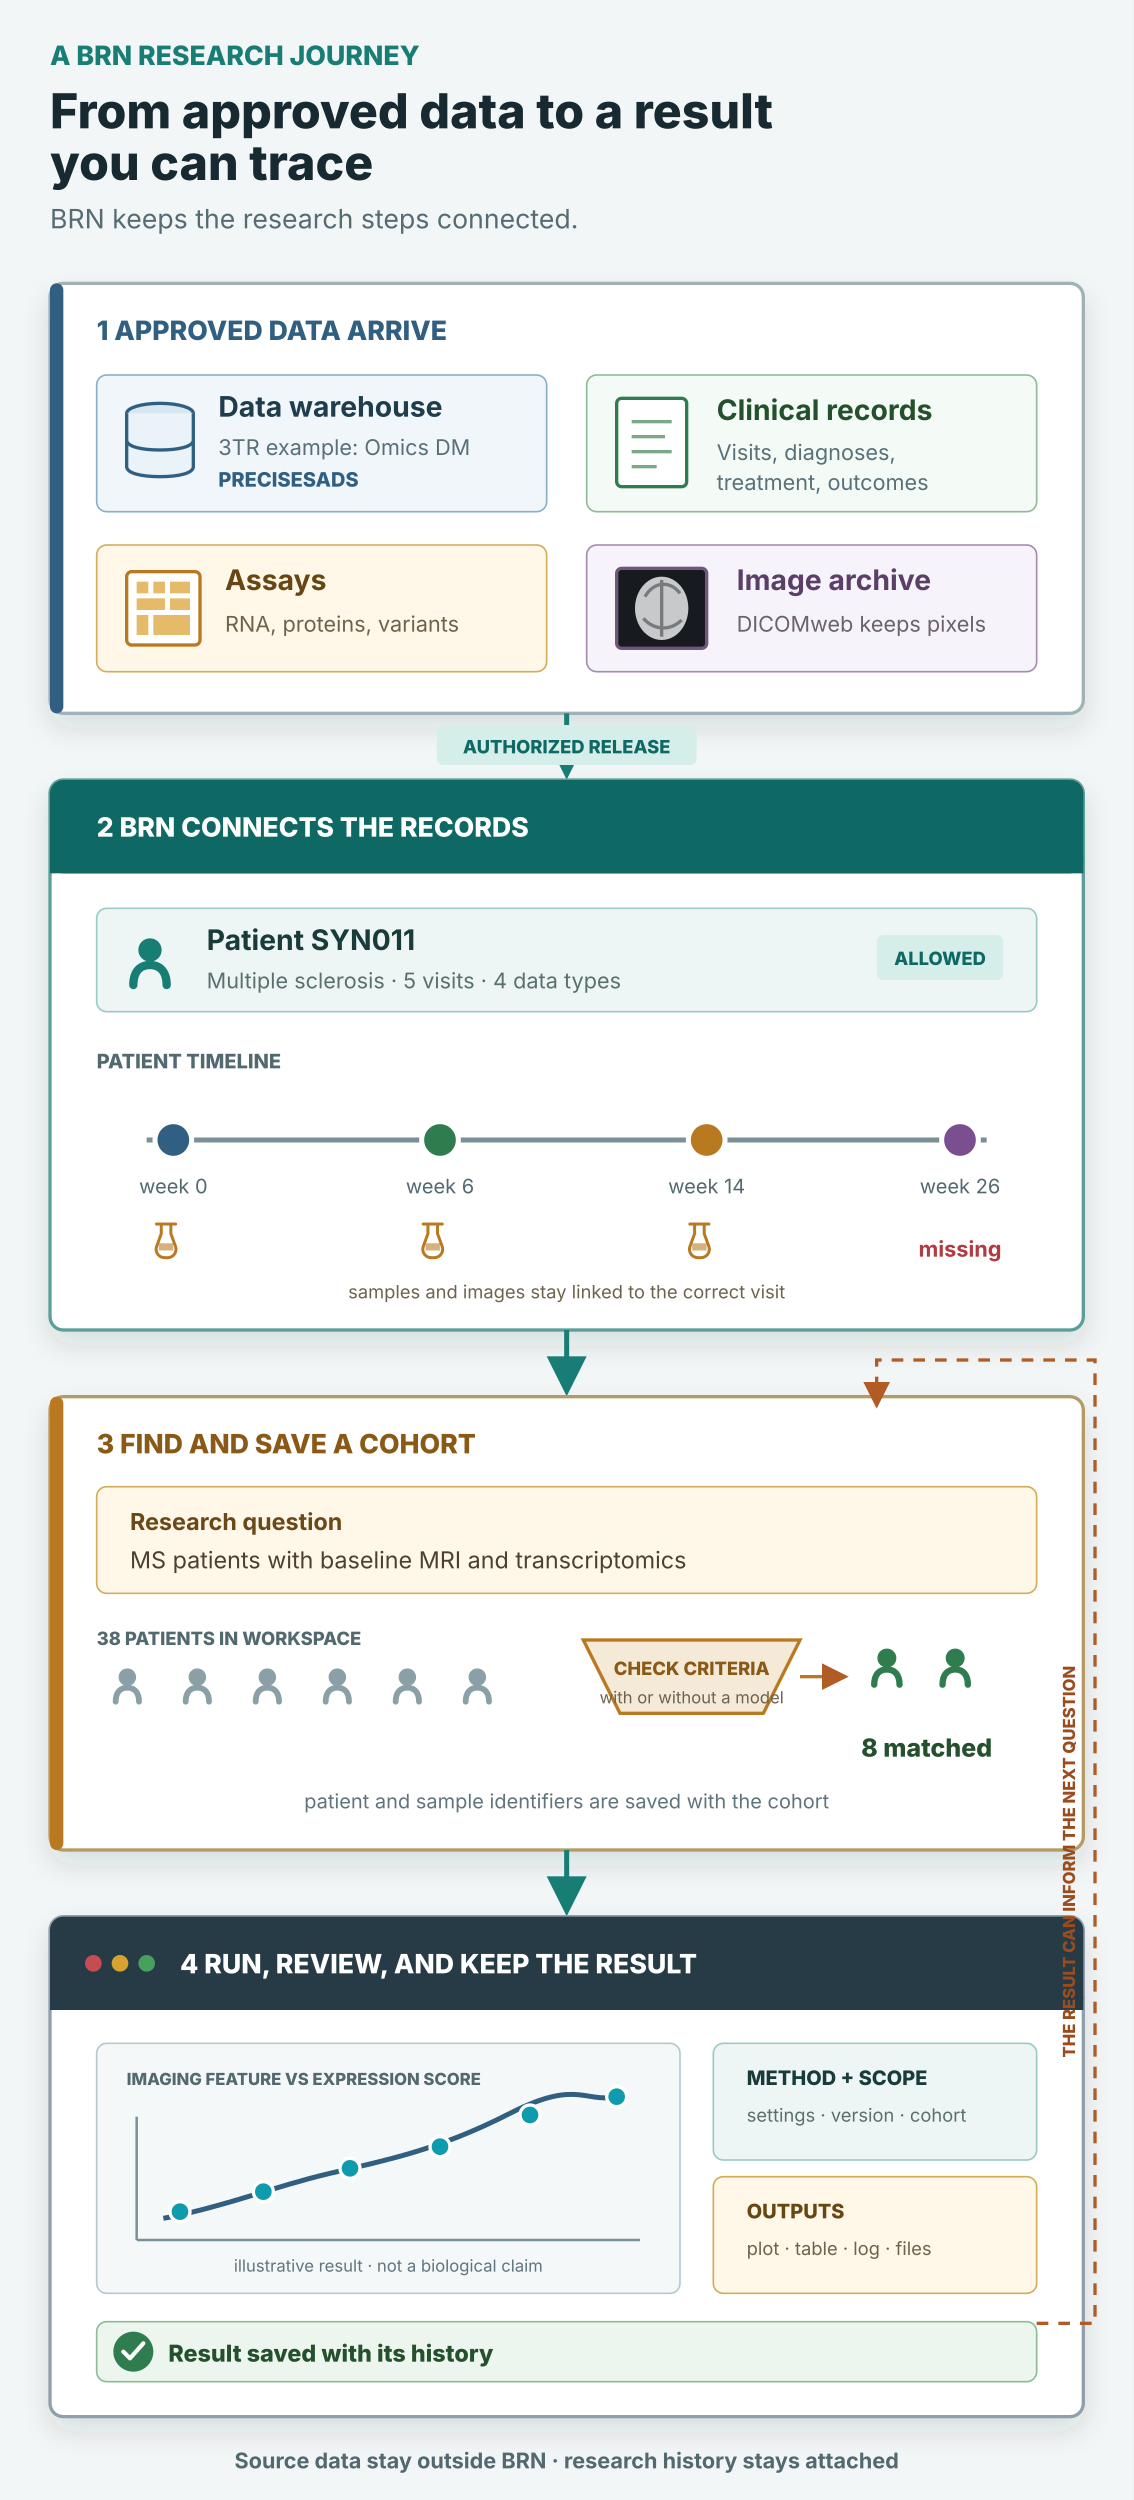
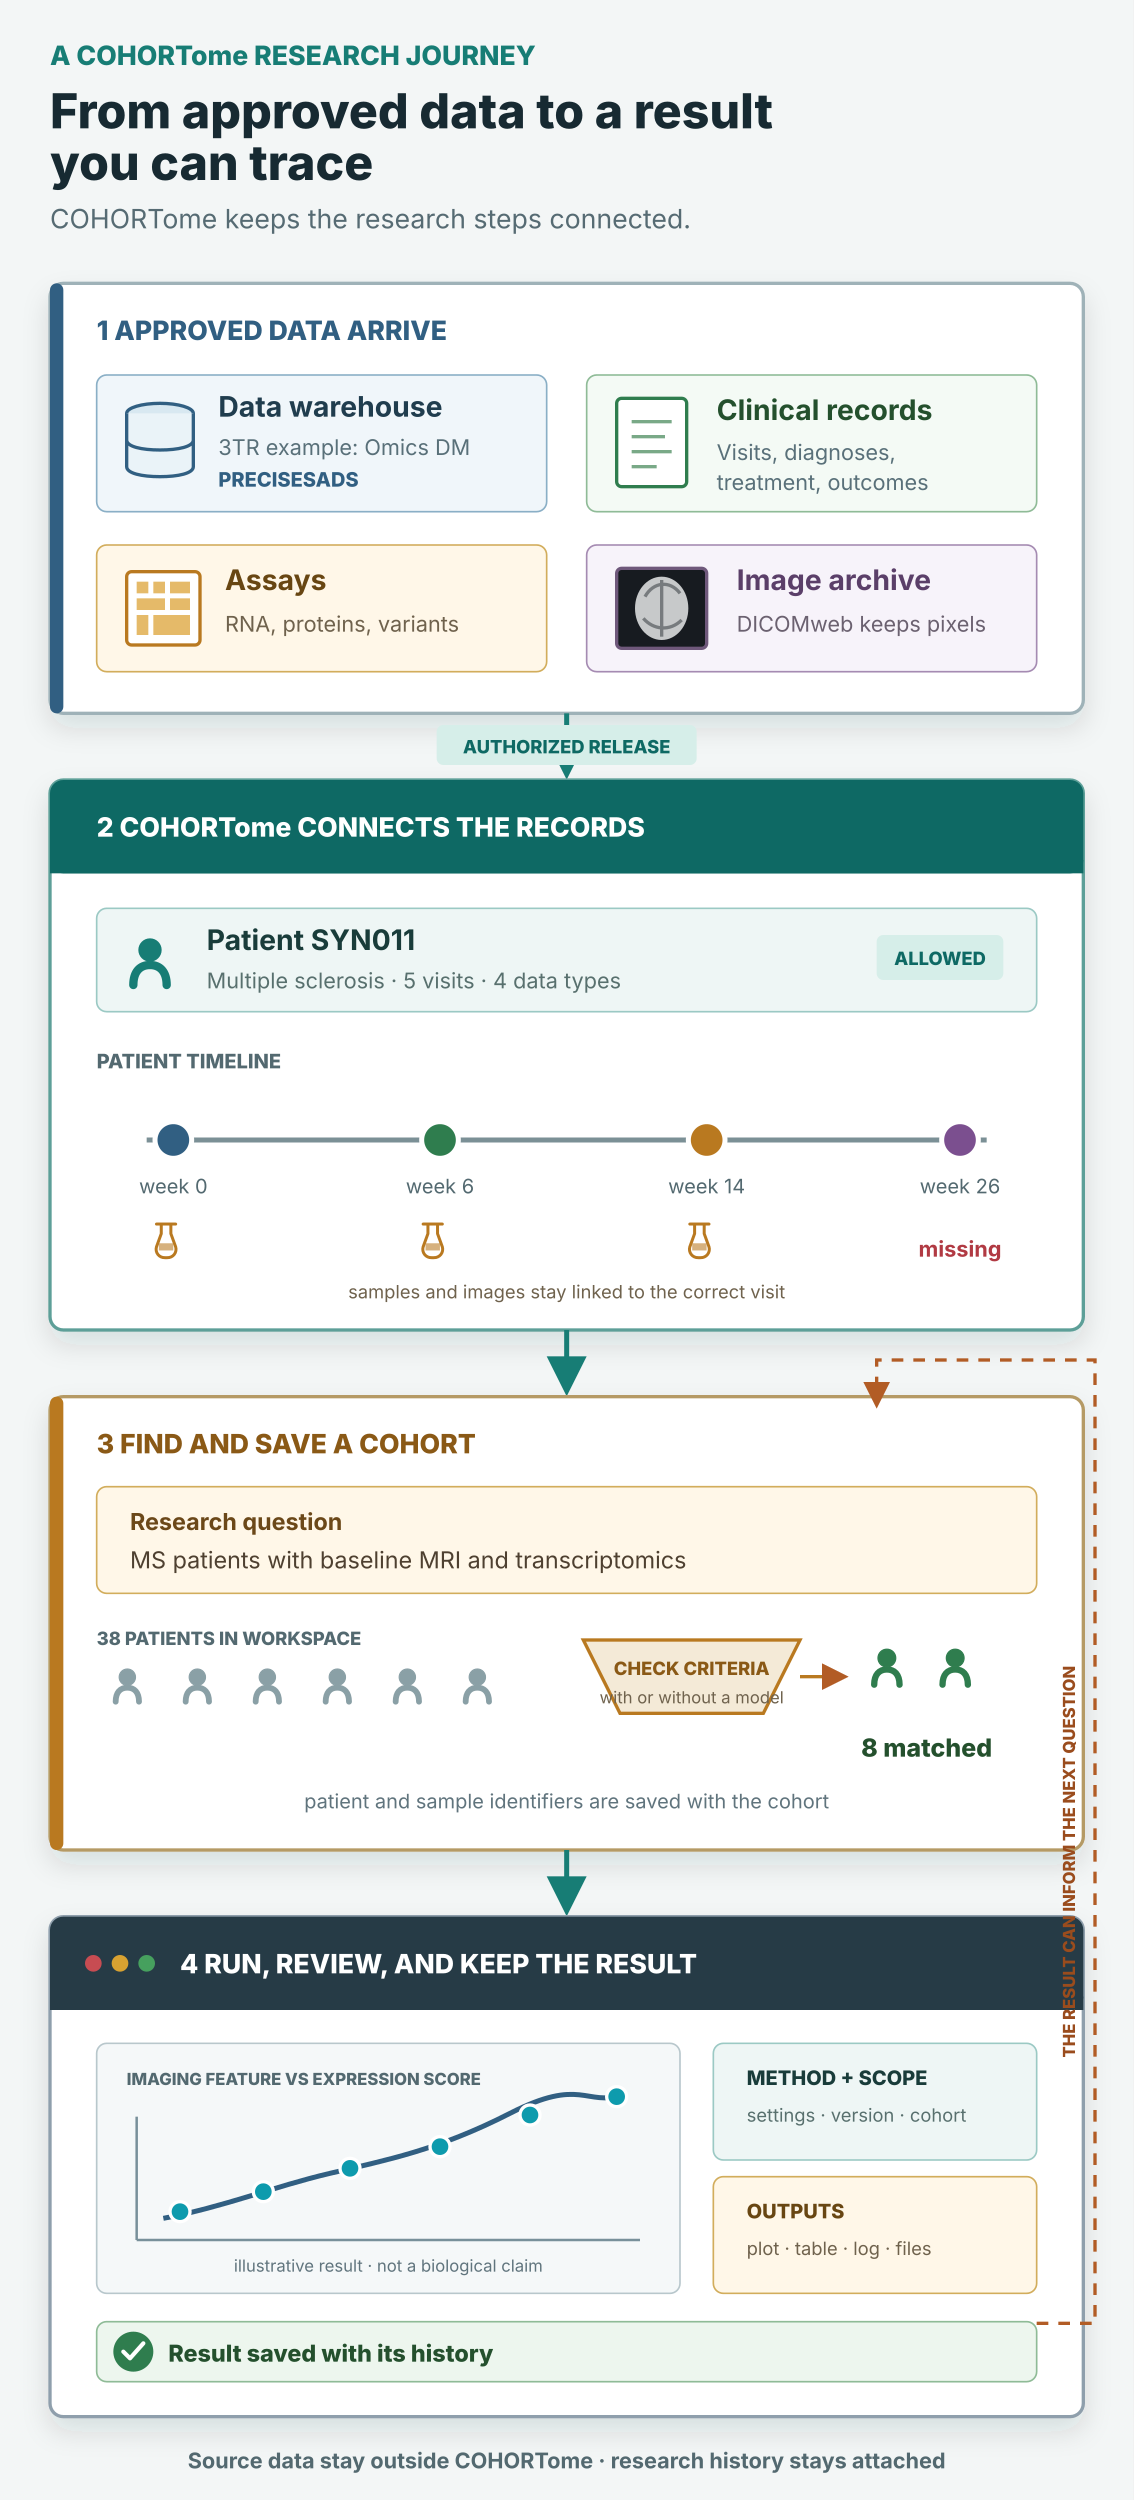
<svg xmlns="http://www.w3.org/2000/svg" width="680" height="1500" viewBox="0 0 680 1500" role="img" aria-labelledby="title desc">
  <defs>
    <filter id="shadow" x="-20%" y="-20%" width="140%" height="150%">
      <feDropShadow dx="0" dy="8" stdDeviation="8" flood-color="#17313a" flood-opacity=".12" />
    </filter>
    <marker id="flowArrow" viewBox="0 0 10 10" refX="8" refY="5" markerWidth="8" markerHeight="8" orient="auto">
      <path d="M0 0L10 5L0 10Z" fill="#177d75" />
    </marker>
    <marker id="historyArrow" viewBox="0 0 10 10" refX="8" refY="5" markerWidth="8" markerHeight="8" orient="auto">
      <path d="M0 0L10 5L0 10Z" fill="#b25c25" />
    </marker>
  </defs>
  <rect width="680" height="1500" fill="#f3f6f6" />
  <g font-family="Inter, Arial, sans-serif">
-     <text x="30" y="39" fill="#177d75" font-size="16" font-weight="800">A BRN RESEARCH JOURNEY</text>
+     <text x="30" y="39" fill="#177d75" font-size="16" font-weight="800">A COHORTome RESEARCH JOURNEY</text>
    <text x="30" y="77" fill="#172a32" font-size="29" font-weight="800">From approved data to a result</text>
    <text x="30" y="108" fill="#172a32" font-size="29" font-weight="800">you can trace</text>
-     <text x="30" y="137" fill="#566b73" font-size="16">BRN keeps the research steps connected.</text>
+     <text x="30" y="137" fill="#566b73" font-size="16">COHORTome keeps the research steps connected.</text>
    <g filter="url(#shadow)">
      <rect x="30" y="170" width="620" height="258" rx="8" fill="#ffffff" stroke="#9fb2b8" stroke-width="2" />
    </g>
    <rect x="30" y="170" width="8" height="258" rx="4" fill="#315f82" />
    <text x="58" y="204" fill="#315f82" font-size="16" font-weight="800">1  APPROVED DATA ARRIVE</text>
    <rect x="58" y="225" width="270" height="82" rx="6" fill="#f0f6fa" stroke="#8aafc6" />
    <g transform="translate(75 242)">
      <ellipse cx="21" cy="6" rx="20" ry="6" fill="#d8e8f1" stroke="#315f82" stroke-width="2" />
      <path d="M1 6v32c0 4 9 6 20 6s20-2 20-6V6M1 22c0 4 9 6 20 6s20-2 20-6" fill="#eaf3f8" stroke="#315f82" stroke-width="2" />
    </g>
    <text x="131" y="250" fill="#203d4e" font-size="17" font-weight="700">Data warehouse</text>
    <text x="131" y="273" fill="#597079" font-size="13">3TR example: Omics DM</text>
    <text x="131" y="292" fill="#315f82" font-size="12" font-weight="800">PRECISESADS</text>
    <rect x="352" y="225" width="270" height="82" rx="6" fill="#f4faf5" stroke="#8fbb97" />
    <rect x="370" y="239" width="42" height="53" rx="3" fill="#ffffff" stroke="#2f7d4e" stroke-width="2" />
    <path d="M379 253h24M379 262h20M379 271h24M379 280h15" stroke="#79a987" stroke-width="2" />
    <text x="430" y="252" fill="#24502d" font-size="17" font-weight="700">Clinical records</text>
    <text x="430" y="276" fill="#597079" font-size="13">Visits, diagnoses,</text>
    <text x="430" y="294" fill="#597079" font-size="13">treatment, outcomes</text>
    <rect x="58" y="327" width="270" height="76" rx="6" fill="#fff7e8" stroke="#d2ad5c" />
    <g transform="translate(76 343)">
      <rect width="44" height="44" rx="3" fill="#ffffff" stroke="#b97920" stroke-width="2" />
      <g fill="#e5ba69">
        <rect x="6" y="6" width="7" height="7" />
        <rect x="16" y="6" width="7" height="7" />
        <rect x="26" y="6" width="12" height="7" />
        <rect x="6" y="16" width="17" height="7" />
        <rect x="26" y="16" width="12" height="7" />
        <rect x="6" y="26" width="7" height="12" />
        <rect x="16" y="26" width="22" height="12" />
      </g>
    </g>
    <text x="135" y="354" fill="#684612" font-size="17" font-weight="700">Assays</text>
    <text x="135" y="379" fill="#6f624d" font-size="13">RNA, proteins, variants</text>
    <rect x="352" y="327" width="270" height="76" rx="6" fill="#f7f3fa" stroke="#a58bb2" />
    <rect x="370" y="341" width="54" height="48" rx="3" fill="#171b20" stroke="#6f587b" stroke-width="2" />
    <ellipse cx="397" cy="365" rx="16" ry="19" fill="#c7c9ca" />
    <path d="M387 358c5-9 15-10 21-2M386 371c6 7 16 8 23 1M397 348v34" fill="none" stroke="#777b7e" stroke-width="2" />
    <text x="442" y="354" fill="#5b3f69" font-size="17" font-weight="700">Image archive</text>
    <text x="442" y="379" fill="#6b6170" font-size="13">DICOMweb keeps pixels</text>
    <path d="M340 428V463" fill="none" stroke="#177d75" stroke-width="3" marker-end="url(#flowArrow)" />
    <rect x="262" y="435" width="156" height="24" rx="4" fill="#d6eee9" />
    <text x="340" y="452" fill="#0e6964" font-size="11" font-weight="800" text-anchor="middle">AUTHORIZED RELEASE</text>
    <g filter="url(#shadow)">
      <rect x="30" y="468" width="620" height="330" rx="8" fill="#ffffff" stroke="#5d9f98" stroke-width="2" />
    </g>
    <rect x="30" y="468" width="620" height="56" rx="8" fill="#0e6964" />
    <rect x="30" y="516" width="620" height="8" fill="#0e6964" />
-     <text x="58" y="502" fill="#ffffff" font-size="16" font-weight="800">2  BRN CONNECTS THE RECORDS</text>
+     <text x="58" y="502" fill="#ffffff" font-size="16" font-weight="800">2  COHORTome CONNECTS THE RECORDS</text>
    <rect x="58" y="545" width="564" height="62" rx="6" fill="#eef6f5" stroke="#9bc9c4" />
    <g transform="translate(78 561)">
      <circle cx="12" cy="9" r="7" fill="#177d75" />
      <path d="M2 30c0-8 4-12 10-12s10 4 10 12" fill="none" stroke="#177d75" stroke-width="5" stroke-linecap="round" />
    </g>
    <text x="124" y="570" fill="#193c3a" font-size="17" font-weight="700">Patient SYN011</text>
    <text x="124" y="593" fill="#58706e" font-size="13">Multiple sclerosis · 5 visits · 4 data types</text>
    <rect x="526" y="561" width="76" height="27" rx="4" fill="#d6eee9" />
    <text x="564" y="579" fill="#0e6964" font-size="11" font-weight="800" text-anchor="middle">ALLOWED</text>
    <text x="58" y="641" fill="#536970" font-size="12" font-weight="800">PATIENT TIMELINE</text>
    <path d="M88 684H592" stroke="#7b9096" stroke-width="3" />
    <circle cx="104" cy="684" r="11" fill="#315f82" stroke="#ffffff" stroke-width="3" />
    <circle cx="264" cy="684" r="11" fill="#2f7d4e" stroke="#ffffff" stroke-width="3" />
    <circle cx="424" cy="684" r="11" fill="#b97920" stroke="#ffffff" stroke-width="3" />
    <circle cx="576" cy="684" r="11" fill="#7b4f8f" stroke="#ffffff" stroke-width="3" />
    <text x="104" y="716" fill="#536970" font-size="12" text-anchor="middle">week 0</text>
    <text x="264" y="716" fill="#536970" font-size="12" text-anchor="middle">week 6</text>
    <text x="424" y="716" fill="#536970" font-size="12" text-anchor="middle">week 14</text>
    <text x="576" y="716" fill="#536970" font-size="12" text-anchor="middle">week 26</text>
    <g transform="translate(91 733) scale(.72)">
      <path d="M4 2h16M8 2v8l-4 11a7 7 0 0 0 7 9h2a7 7 0 0 0 7-9l-4-11V2" fill="#ffffff" stroke="#b97920" stroke-width="2.5" stroke-linecap="round" stroke-linejoin="round" />
      <path d="M6 21h12" stroke="#b97920" stroke-width="6" opacity=".58" />
    </g>
    <g transform="translate(251 733) scale(.72)">
      <path d="M4 2h16M8 2v8l-4 11a7 7 0 0 0 7 9h2a7 7 0 0 0 7-9l-4-11V2" fill="#ffffff" stroke="#b97920" stroke-width="2.5" stroke-linecap="round" stroke-linejoin="round" />
      <path d="M6 21h12" stroke="#b97920" stroke-width="6" opacity=".58" />
    </g>
    <g transform="translate(411 733) scale(.72)">
      <path d="M4 2h16M8 2v8l-4 11a7 7 0 0 0 7 9h2a7 7 0 0 0 7-9l-4-11V2" fill="#ffffff" stroke="#b97920" stroke-width="2.5" stroke-linecap="round" stroke-linejoin="round" />
      <path d="M6 21h12" stroke="#b97920" stroke-width="6" opacity=".58" />
    </g>
    <text x="576" y="754" fill="#b13a43" font-size="13" font-weight="700" text-anchor="middle">missing</text>
    <text x="340" y="779" fill="#6f624d" font-size="11" text-anchor="middle">samples and images stay linked to the correct visit</text>
    <path d="M340 798V833" fill="none" stroke="#177d75" stroke-width="3" marker-end="url(#flowArrow)" />
    <g filter="url(#shadow)">
      <rect x="30" y="838" width="620" height="272" rx="8" fill="#ffffff" stroke="#b59a65" stroke-width="2" />
    </g>
    <rect x="30" y="838" width="8" height="272" rx="4" fill="#b97920" />
    <text x="58" y="872" fill="#8a5916" font-size="16" font-weight="800">3  FIND AND SAVE A COHORT</text>
    <rect x="58" y="892" width="564" height="64" rx="6" fill="#fff7e8" stroke="#d2ad5c" />
    <text x="78" y="918" fill="#6b4819" font-size="14" font-weight="700">Research question</text>
    <text x="78" y="941" fill="#4e4030" font-size="14">MS patients with baseline MRI and transcriptomics</text>
    <text x="58" y="987" fill="#536970" font-size="11" font-weight="800">38 PATIENTS IN WORKSPACE</text>
    <g fill="#8aa0a6" stroke="#8aa0a6" stroke-linecap="round">
      <g transform="translate(68 1000) scale(.7)">
        <circle cx="12" cy="9" r="7" />
        <path d="M2 30c0-8 4-12 10-12s10 4 10 12" fill="none" stroke-width="5" />
      </g>
      <g transform="translate(110 1000) scale(.7)">
        <circle cx="12" cy="9" r="7" />
        <path d="M2 30c0-8 4-12 10-12s10 4 10 12" fill="none" stroke-width="5" />
      </g>
      <g transform="translate(152 1000) scale(.7)">
        <circle cx="12" cy="9" r="7" />
        <path d="M2 30c0-8 4-12 10-12s10 4 10 12" fill="none" stroke-width="5" />
      </g>
      <g transform="translate(194 1000) scale(.7)">
        <circle cx="12" cy="9" r="7" />
        <path d="M2 30c0-8 4-12 10-12s10 4 10 12" fill="none" stroke-width="5" />
      </g>
      <g transform="translate(236 1000) scale(.7)">
        <circle cx="12" cy="9" r="7" />
        <path d="M2 30c0-8 4-12 10-12s10 4 10 12" fill="none" stroke-width="5" />
      </g>
      <g transform="translate(278 1000) scale(.7)">
        <circle cx="12" cy="9" r="7" />
        <path d="M2 30c0-8 4-12 10-12s10 4 10 12" fill="none" stroke-width="5" />
      </g>
    </g>
    <path d="M350 984H480L458 1028H372Z" fill="#f4ead7" stroke="#b97920" stroke-width="2" />
    <text x="415" y="1005" fill="#8a5916" font-size="11" font-weight="800" text-anchor="middle">CHECK CRITERIA</text>
    <text x="415" y="1022" fill="#6f624d" font-size="10" text-anchor="middle">with or without a model</text>
    <path d="M480 1006H506" stroke="#b97920" stroke-width="2" marker-end="url(#historyArrow)" />
    <g fill="#2f7d4e" stroke="#2f7d4e" stroke-linecap="round">
      <g transform="translate(523 988) scale(.76)">
        <circle cx="12" cy="9" r="7" />
        <path d="M2 30c0-8 4-12 10-12s10 4 10 12" fill="none" stroke-width="5" />
      </g>
      <g transform="translate(564 988) scale(.76)">
        <circle cx="12" cy="9" r="7" />
        <path d="M2 30c0-8 4-12 10-12s10 4 10 12" fill="none" stroke-width="5" />
      </g>
    </g>
    <text x="556" y="1054" fill="#24502d" font-size="15" font-weight="800" text-anchor="middle">8 matched</text>
    <text x="340" y="1085" fill="#60747d" font-size="12" text-anchor="middle">patient and sample identifiers are saved with the cohort</text>
    <path d="M340 1110V1145" fill="none" stroke="#177d75" stroke-width="3" marker-end="url(#flowArrow)" />
    <g filter="url(#shadow)">
      <rect x="30" y="1150" width="620" height="300" rx="8" fill="#ffffff" stroke="#8f9fac" stroke-width="2" />
    </g>
    <rect x="30" y="1150" width="620" height="56" rx="8" fill="#263b46" />
    <rect x="30" y="1198" width="620" height="8" fill="#263b46" />
    <circle cx="56" cy="1178" r="5" fill="#c74c52" />
    <circle cx="72" cy="1178" r="5" fill="#d8a231" />
    <circle cx="88" cy="1178" r="5" fill="#46a05e" />
    <text x="108" y="1184" fill="#ffffff" font-size="16" font-weight="800">4  RUN, REVIEW, AND KEEP THE RESULT</text>
    <rect x="58" y="1226" width="350" height="150" rx="6" fill="#f5f8f9" stroke="#b8c7cc" />
    <text x="76" y="1251" fill="#536970" font-size="10" font-weight="800">IMAGING FEATURE VS EXPRESSION SCORE</text>
    <path d="M82 1344V1270M82 1344H384" stroke="#78909a" stroke-width="1.5" />
    <path d="M98 1331C135 1324 164 1312 198 1304S263 1290 306 1268 351 1264 374 1257" fill="none" stroke="#315f82" stroke-width="3" />
    <g fill="#0e9bad" stroke="#ffffff" stroke-width="2">
      <circle cx="108" cy="1327" r="6" />
      <circle cx="158" cy="1315" r="6" />
      <circle cx="210" cy="1301" r="6" />
      <circle cx="264" cy="1288" r="6" />
      <circle cx="318" cy="1269" r="6" />
      <circle cx="370" cy="1258" r="6" />
    </g>
    <text x="233" y="1363" fill="#60747d" font-size="10" text-anchor="middle">illustrative result · not a biological claim</text>
    <rect x="428" y="1226" width="194" height="70" rx="6" fill="#eef6f5" stroke="#9bc9c4" />
    <text x="448" y="1251" fill="#193c3a" font-size="12" font-weight="800">METHOD + SCOPE</text>
    <text x="448" y="1273" fill="#58706e" font-size="11">settings · version · cohort</text>
    <rect x="428" y="1306" width="194" height="70" rx="6" fill="#fff7e8" stroke="#d2ad5c" />
    <text x="448" y="1331" fill="#684612" font-size="12" font-weight="800">OUTPUTS</text>
    <text x="448" y="1353" fill="#6f624d" font-size="11">plot · table · log · files</text>
    <rect x="58" y="1393" width="564" height="36" rx="6" fill="#edf6ee" stroke="#8fbb97" />
    <circle cx="80" cy="1411" r="12" fill="#2f7d4e" />
    <path d="M74 1411l4 4 8-9" fill="none" stroke="#ffffff" stroke-width="2.5" stroke-linecap="round" stroke-linejoin="round" />
    <text x="101" y="1417" fill="#24502d" font-size="14" font-weight="800">Result saved with its history</text>
    <path d="M622 1394H657V816H526V842" fill="none" stroke="#b25c25" stroke-width="2" stroke-dasharray="7 6" marker-end="url(#historyArrow)" />
    <text x="645" y="1117" fill="#9a4c1d" font-size="10" font-weight="800" text-anchor="middle" transform="rotate(-90 645 1117)">THE RESULT CAN INFORM THE NEXT QUESTION</text>
-     <text x="340" y="1481" fill="#536970" font-size="13" font-weight="700" text-anchor="middle">Source data stay outside BRN · research history stays attached</text>
+     <text x="340" y="1481" fill="#536970" font-size="13" font-weight="700" text-anchor="middle">Source data stay outside COHORTome · research history stays attached</text>
  </g>
</svg>
